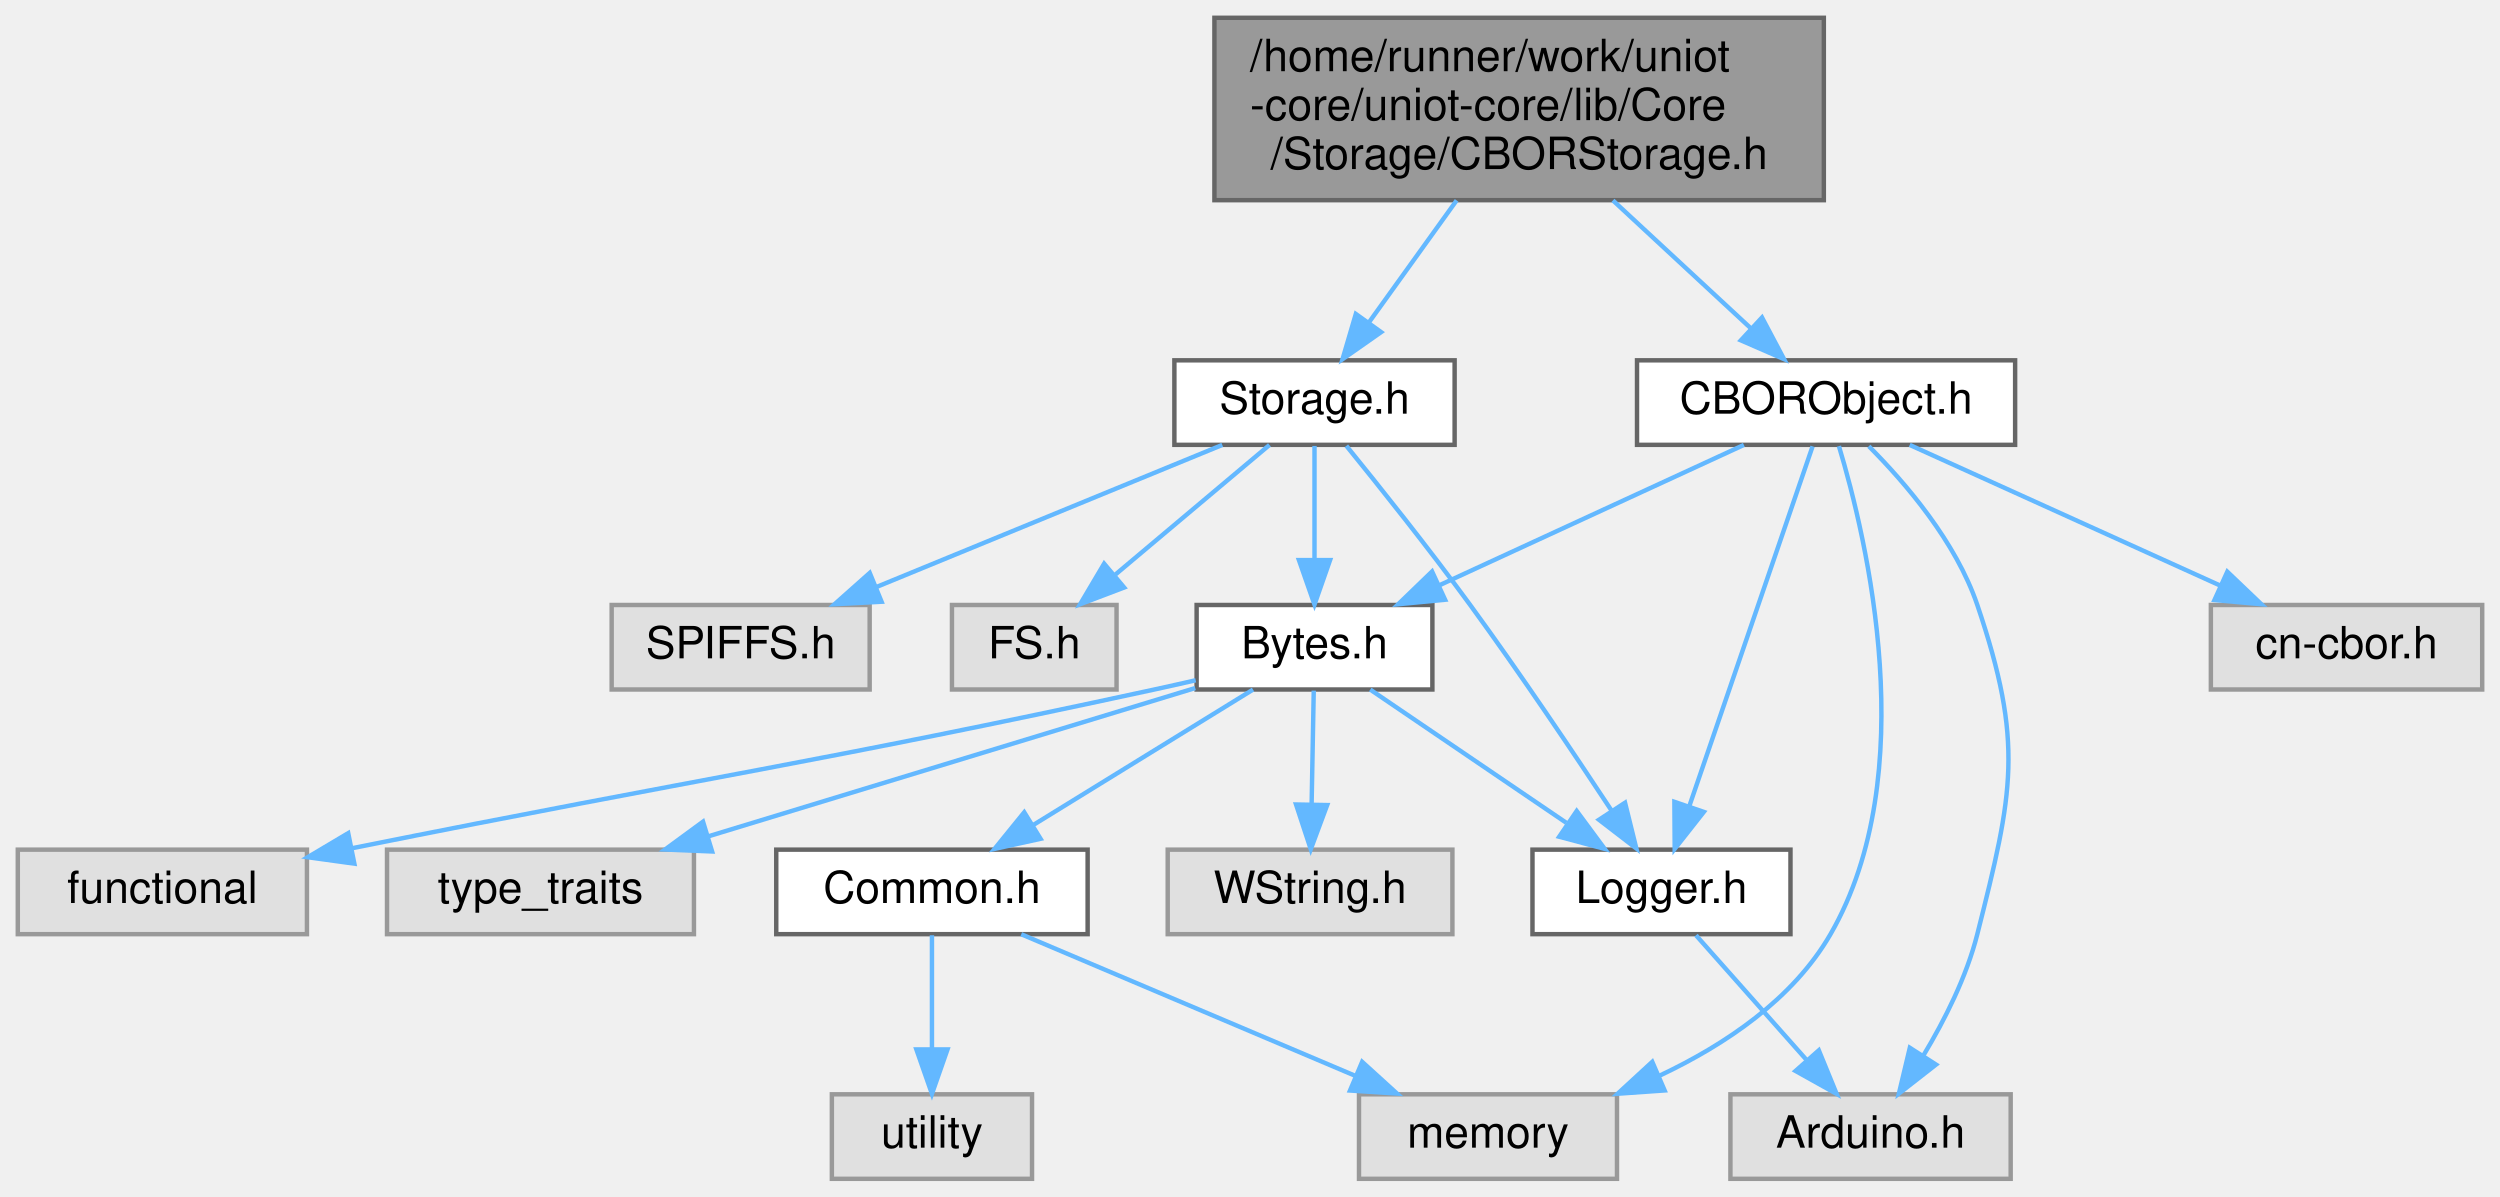
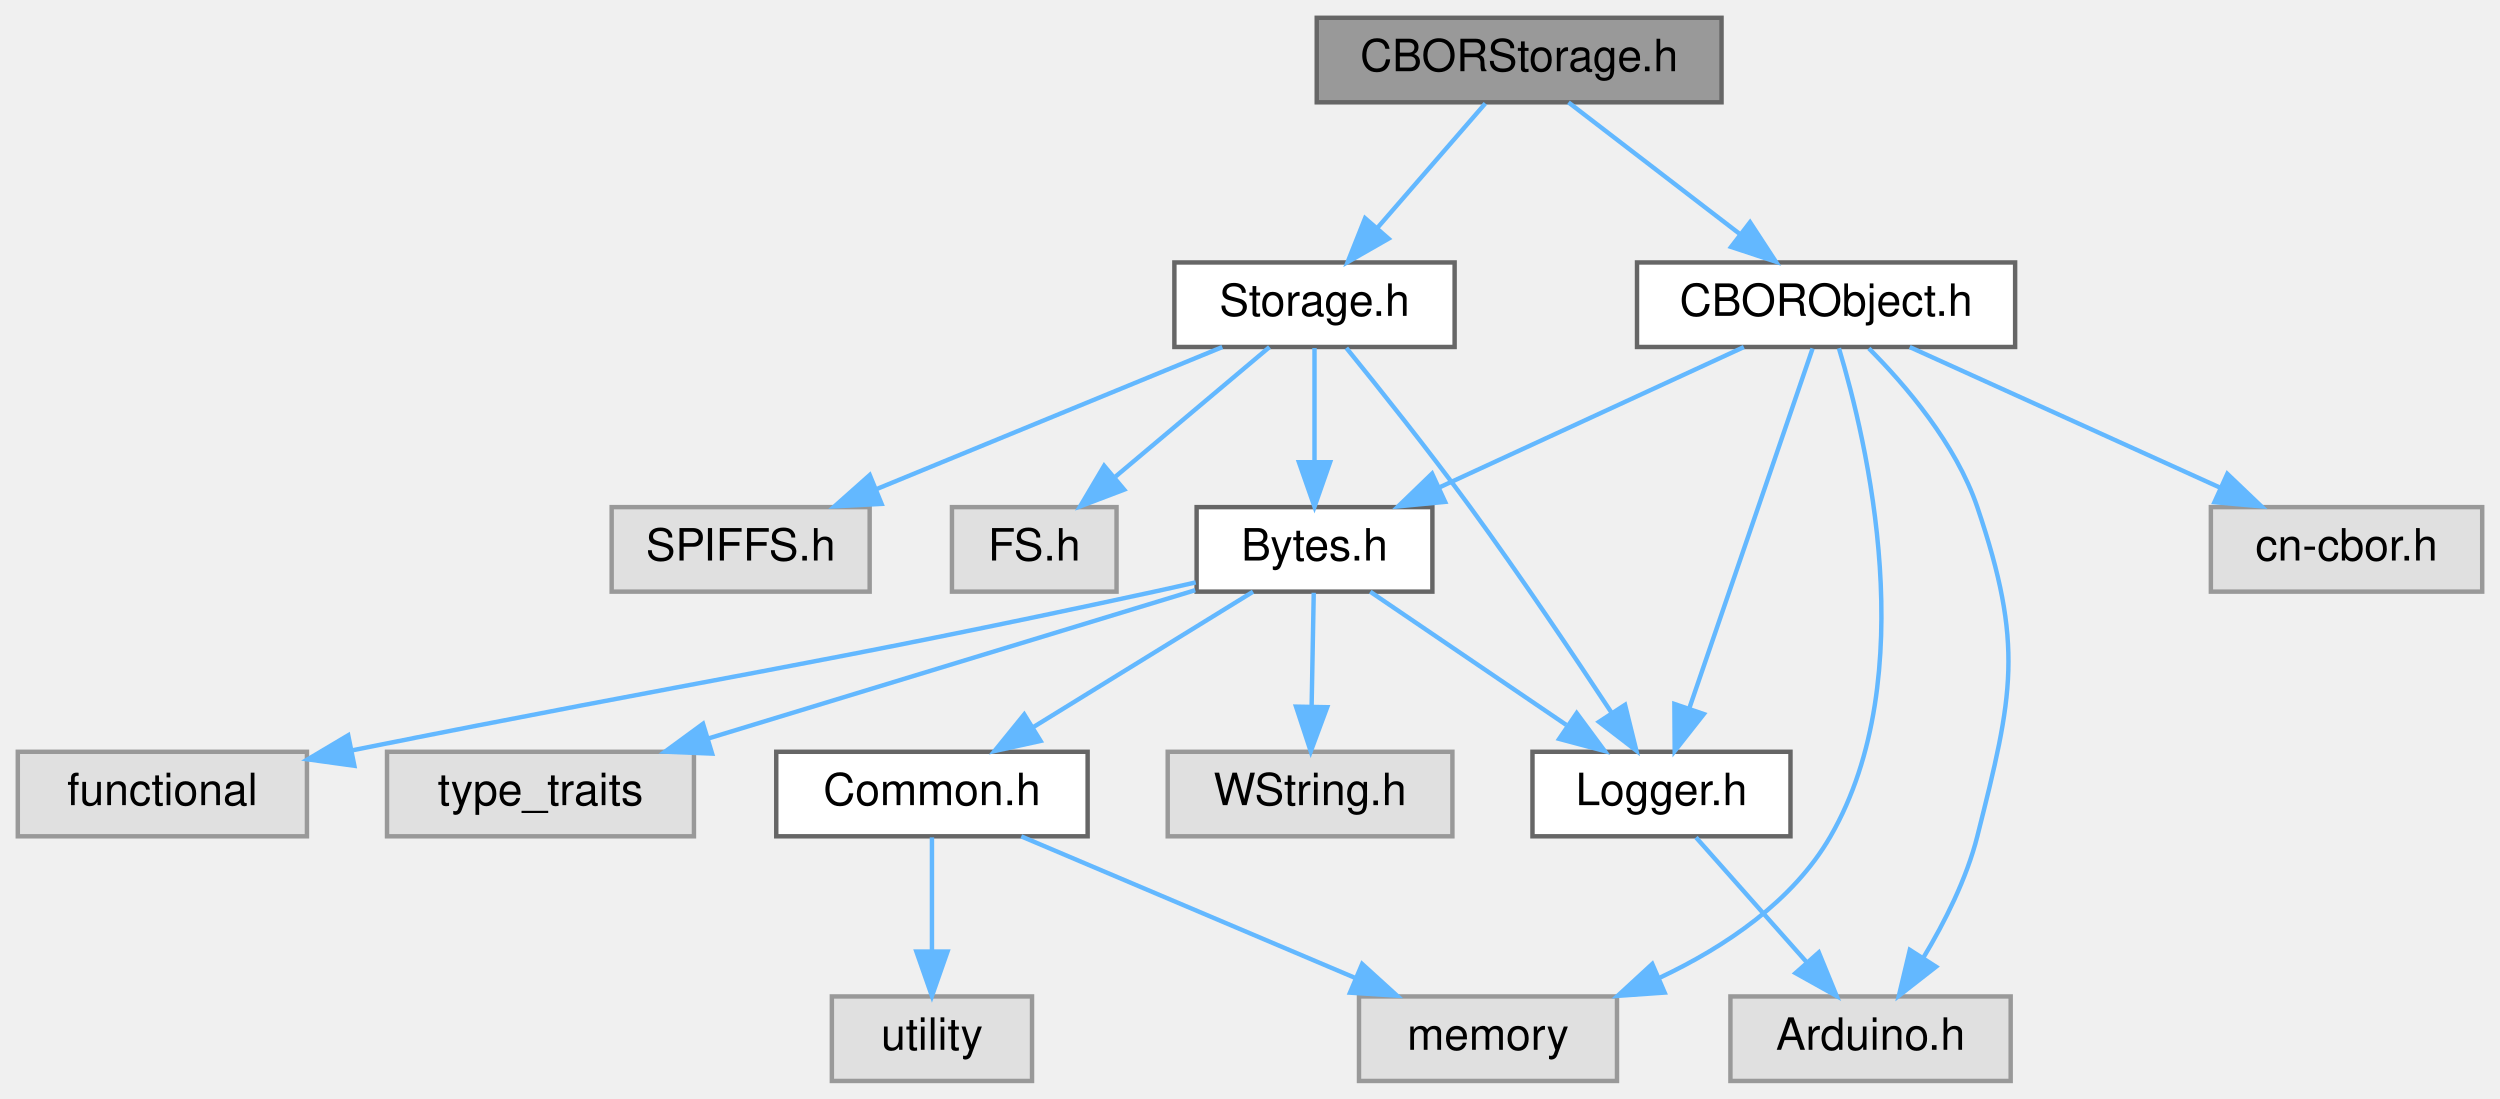
- <svg xmlns="http://www.w3.org/2000/svg" xmlns:xlink="http://www.w3.org/1999/xlink" width="562pt" height="269pt" viewBox="0.00 0.00 562.00 269.00">
-   <g id="graph0" class="graph" transform="scale(1 1) rotate(0) translate(4 265)">
+ <svg xmlns="http://www.w3.org/2000/svg" xmlns:xlink="http://www.w3.org/1999/xlink" width="562pt" height="247pt" viewBox="0.00 0.00 562.00 247.00">
+   <g id="graph0" class="graph" transform="scale(1 1) rotate(0) translate(4 243)">
    <g id="Node000001" class="node">
      <g id="a_Node000001">
        <a xlink:title=" ">
-           <polygon fill="#999999" stroke="#666666" points="406,-261 269,-261 269,-220 406,-220 406,-261" />
-           <text text-anchor="start" x="277" y="-249" font-family="Helvetica,sans-Serif" font-size="10.00">/home/runner/work/uniot</text>
-           <text text-anchor="start" x="277" y="-238" font-family="Helvetica,sans-Serif" font-size="10.00">-core/uniot-core/lib/Core</text>
-           <text text-anchor="middle" x="337.5" y="-227" font-family="Helvetica,sans-Serif" font-size="10.00">/Storage/CBORStorage.h</text>
+           <polygon fill="#999999" stroke="#666666" points="383,-239 292,-239 292,-220 383,-220 383,-239" />
+           <text text-anchor="middle" x="337.5" y="-227" font-family="Helvetica,sans-Serif" font-size="10.00">CBORStorage.h</text>
        </a>
      </g>
    </g>
    <g id="Node000002" class="node">
      <g id="a_Node000002">
        <a xlink:href="_storage_8h.html" target="_top" xlink:title=" ">
          <polygon fill="white" stroke="#666666" points="323,-184 260,-184 260,-165 323,-165 323,-184" />
          <text text-anchor="middle" x="291.5" y="-172" font-family="Helvetica,sans-Serif" font-size="10.00">Storage.h</text>
        </a>
      </g>
    </g>
    <g id="edge1_Node000001_Node000002" class="edge">
      <g id="a_edge1_Node000001_Node000002">
        <a xlink:title=" ">
-           <path fill="none" stroke="#63b8ff" d="M323.45,-219.95C317.16,-211.2 309.82,-200.99 303.76,-192.56" />
-           <polygon fill="#63b8ff" stroke="#63b8ff" points="306.48,-190.34 297.8,-184.26 300.79,-194.42 306.48,-190.34" />
+           <path fill="none" stroke="#63b8ff" d="M329.9,-219.75C323.34,-212.18 313.68,-201.05 305.69,-191.84" />
+           <polygon fill="#63b8ff" stroke="#63b8ff" points="308.15,-189.35 298.95,-184.09 302.87,-193.94 308.15,-189.35" />
        </a>
      </g>
    </g>
    <g id="Node000014" class="node">
      <g id="a_Node000014">
        <a xlink:href="_c_b_o_r_object_8h.html" target="_top" xlink:title=" ">
          <polygon fill="white" stroke="#666666" points="449,-184 364,-184 364,-165 449,-165 449,-184" />
          <text text-anchor="middle" x="406.5" y="-172" font-family="Helvetica,sans-Serif" font-size="10.00">CBORObject.h</text>
        </a>
      </g>
    </g>
    <g id="edge14_Node000001_Node000014" class="edge">
      <g id="a_edge14_Node000001_Node000014">
        <a xlink:title=" ">
-           <path fill="none" stroke="#63b8ff" d="M358.58,-219.95C368.51,-210.74 380.2,-199.9 389.55,-191.23" />
-           <polygon fill="#63b8ff" stroke="#63b8ff" points="392.1,-193.63 397.06,-184.26 387.34,-188.49 392.1,-193.63" />
+           <path fill="none" stroke="#63b8ff" d="M348.59,-219.98C358.99,-212 374.76,-199.88 387.22,-190.31" />
+           <polygon fill="#63b8ff" stroke="#63b8ff" points="389.41,-193.04 395.21,-184.17 385.15,-187.49 389.41,-193.04" />
        </a>
      </g>
    </g>
    <g id="Node000003" class="node">
      <g id="a_Node000003">
        <a xlink:title=" ">
          <polygon fill="#e0e0e0" stroke="#999999" points="191.5,-129 133.5,-129 133.5,-110 191.5,-110 191.5,-129" />
          <text text-anchor="middle" x="162.5" y="-117" font-family="Helvetica,sans-Serif" font-size="10.00">SPIFFS.h</text>
        </a>
      </g>
    </g>
    <g id="edge2_Node000002_Node000003" class="edge">
      <g id="a_edge2_Node000002_Node000003">
        <a xlink:title=" ">
          <path fill="none" stroke="#63b8ff" d="M270.77,-164.98C249.74,-156.34 216.95,-142.87 192.96,-133.02" />
          <polygon fill="#63b8ff" stroke="#63b8ff" points="194.18,-129.73 183.6,-129.17 191.52,-136.21 194.18,-129.73" />
        </a>
      </g>
    </g>
    <g id="Node000004" class="node">
      <g id="a_Node000004">
        <a xlink:title=" ">
          <polygon fill="#e0e0e0" stroke="#999999" points="247,-129 210,-129 210,-110 247,-110 247,-129" />
          <text text-anchor="middle" x="228.5" y="-117" font-family="Helvetica,sans-Serif" font-size="10.00">FS.h</text>
        </a>
      </g>
    </g>
    <g id="edge3_Node000002_Node000004" class="edge">
      <g id="a_edge3_Node000002_Node000004">
        <a xlink:title=" ">
          <path fill="none" stroke="#63b8ff" d="M281.38,-164.98C272.06,-157.15 258.03,-145.34 246.76,-135.86" />
          <polygon fill="#63b8ff" stroke="#63b8ff" points="248.71,-132.93 238.81,-129.17 244.21,-138.29 248.71,-132.93" />
        </a>
      </g>
    </g>
    <g id="Node000005" class="node">
      <g id="a_Node000005">
        <a xlink:href="_bytes_8h.html" target="_top" xlink:title=" ">
          <polygon fill="white" stroke="#666666" points="318,-129 265,-129 265,-110 318,-110 318,-129" />
          <text text-anchor="middle" x="291.5" y="-117" font-family="Helvetica,sans-Serif" font-size="10.00">Bytes.h</text>
        </a>
      </g>
    </g>
    <g id="edge4_Node000002_Node000005" class="edge">
      <g id="a_edge4_Node000002_Node000005">
        <a xlink:title=" ">
          <path fill="none" stroke="#63b8ff" d="M291.5,-164.75C291.5,-157.8 291.5,-147.85 291.5,-139.13" />
          <polygon fill="#63b8ff" stroke="#63b8ff" points="295,-139.09 291.5,-129.09 288,-139.09 295,-139.09" />
        </a>
      </g>
    </g>
    <g id="Node000009" class="node">
      <g id="a_Node000009">
        <a xlink:href="_logger_8h.html" target="_top" xlink:title=" ">
          <polygon fill="white" stroke="#666666" points="398.5,-74 340.5,-74 340.5,-55 398.5,-55 398.5,-74" />
          <text text-anchor="middle" x="369.5" y="-62" font-family="Helvetica,sans-Serif" font-size="10.00">Logger.h</text>
        </a>
      </g>
    </g>
    <g id="edge13_Node000002_Node000009" class="edge">
      <g id="a_edge13_Node000002_Node000009">
        <a xlink:title=" ">
          <path fill="none" stroke="#63b8ff" d="M298.66,-164.78C305.87,-155.91 317.22,-141.7 326.5,-129 337.75,-113.6 349.87,-95.55 358.37,-82.64" />
          <polygon fill="#63b8ff" stroke="#63b8ff" points="361.31,-84.55 363.85,-74.26 355.45,-80.72 361.31,-84.55" />
        </a>
      </g>
    </g>
    <g id="Node000006" class="node">
      <g id="a_Node000006">
        <a xlink:href="_common_8h.html" target="_top" xlink:title=" ">
          <polygon fill="white" stroke="#666666" points="240.5,-74 170.5,-74 170.5,-55 240.5,-55 240.5,-74" />
          <text text-anchor="middle" x="205.5" y="-62" font-family="Helvetica,sans-Serif" font-size="10.00">Common.h</text>
        </a>
      </g>
    </g>
    <g id="edge5_Node000005_Node000006" class="edge">
      <g id="a_edge5_Node000005_Node000006">
        <a xlink:title=" ">
          <path fill="none" stroke="#63b8ff" d="M277.68,-109.98C264.35,-101.77 243.92,-89.18 228.19,-79.49" />
          <polygon fill="#63b8ff" stroke="#63b8ff" points="229.92,-76.44 219.57,-74.17 226.25,-82.4 229.92,-76.44" />
        </a>
      </g>
    </g>
    <g id="edge8_Node000005_Node000009" class="edge">
      <g id="a_edge8_Node000005_Node000009">
        <a xlink:title=" ">
          <path fill="none" stroke="#63b8ff" d="M304.03,-109.98C315.9,-101.92 333.96,-89.65 348.11,-80.03" />
          <polygon fill="#63b8ff" stroke="#63b8ff" points="350.44,-82.69 356.74,-74.17 346.5,-76.9 350.44,-82.69" />
        </a>
      </g>
    </g>
    <g id="Node000011" class="node">
      <g id="a_Node000011">
        <a xlink:title=" ">
          <polygon fill="#e0e0e0" stroke="#999999" points="322.5,-74 258.5,-74 258.5,-55 322.5,-55 322.5,-74" />
          <text text-anchor="middle" x="290.5" y="-62" font-family="Helvetica,sans-Serif" font-size="10.00">WString.h</text>
        </a>
      </g>
    </g>
    <g id="edge10_Node000005_Node000011" class="edge">
      <g id="a_edge10_Node000005_Node000011">
        <a xlink:title=" ">
          <path fill="none" stroke="#63b8ff" d="M291.33,-109.75C291.2,-102.8 291.02,-92.85 290.85,-84.13" />
          <polygon fill="#63b8ff" stroke="#63b8ff" points="294.35,-84.02 290.66,-74.09 287.35,-84.15 294.35,-84.02" />
        </a>
      </g>
    </g>
    <g id="Node000012" class="node">
      <g id="a_Node000012">
        <a xlink:title=" ">
          <polygon fill="#e0e0e0" stroke="#999999" points="65,-74 0,-74 0,-55 65,-55 65,-74" />
          <text text-anchor="middle" x="32.5" y="-62" font-family="Helvetica,sans-Serif" font-size="10.00">functional</text>
        </a>
      </g>
    </g>
    <g id="edge11_Node000005_Node000012" class="edge">
      <g id="a_edge11_Node000005_Node000012">
        <a xlink:title=" ">
          <path fill="none" stroke="#63b8ff" d="M264.79,-112.08C261.66,-111.36 258.51,-110.65 255.5,-110 178.07,-93.21 156.02,-90.56 75.31,-74.35" />
          <polygon fill="#63b8ff" stroke="#63b8ff" points="75.66,-70.85 65.17,-72.3 74.28,-77.71 75.66,-70.85" />
        </a>
      </g>
    </g>
    <g id="Node000013" class="node">
      <g id="a_Node000013">
        <a xlink:title=" ">
          <polygon fill="#e0e0e0" stroke="#999999" points="152,-74 83,-74 83,-55 152,-55 152,-74" />
          <text text-anchor="middle" x="117.5" y="-62" font-family="Helvetica,sans-Serif" font-size="10.00">type_traits</text>
        </a>
      </g>
    </g>
    <g id="edge12_Node000005_Node000013" class="edge">
      <g id="a_edge12_Node000005_Node000013">
        <a xlink:title=" ">
          <path fill="none" stroke="#63b8ff" d="M264.69,-110.33C235.41,-101.41 188.27,-87.06 155.25,-77" />
          <polygon fill="#63b8ff" stroke="#63b8ff" points="156.08,-73.59 145.49,-74.03 154.04,-80.29 156.08,-73.59" />
        </a>
      </g>
    </g>
    <g id="Node000007" class="node">
      <g id="a_Node000007">
        <a xlink:title=" ">
          <polygon fill="#e0e0e0" stroke="#999999" points="359.5,-19 301.5,-19 301.5,0 359.5,0 359.5,-19" />
          <text text-anchor="middle" x="330.5" y="-7" font-family="Helvetica,sans-Serif" font-size="10.00">memory</text>
        </a>
      </g>
    </g>
    <g id="edge6_Node000006_Node000007" class="edge">
      <g id="a_edge6_Node000006_Node000007">
        <a xlink:title=" ">
          <path fill="none" stroke="#63b8ff" d="M225.58,-54.98C245.87,-46.38 277.46,-32.99 300.67,-23.15" />
          <polygon fill="#63b8ff" stroke="#63b8ff" points="302.21,-26.3 310.05,-19.17 299.48,-19.85 302.21,-26.3" />
        </a>
      </g>
    </g>
    <g id="Node000008" class="node">
      <g id="a_Node000008">
        <a xlink:title=" ">
          <polygon fill="#e0e0e0" stroke="#999999" points="228,-19 183,-19 183,0 228,0 228,-19" />
          <text text-anchor="middle" x="205.5" y="-7" font-family="Helvetica,sans-Serif" font-size="10.00">utility</text>
        </a>
      </g>
    </g>
    <g id="edge7_Node000006_Node000008" class="edge">
      <g id="a_edge7_Node000006_Node000008">
        <a xlink:title=" ">
          <path fill="none" stroke="#63b8ff" d="M205.5,-54.75C205.5,-47.8 205.5,-37.85 205.5,-29.13" />
          <polygon fill="#63b8ff" stroke="#63b8ff" points="209,-29.09 205.5,-19.09 202,-29.09 209,-29.09" />
        </a>
      </g>
    </g>
    <g id="Node000010" class="node">
      <g id="a_Node000010">
        <a xlink:title=" ">
          <polygon fill="#e0e0e0" stroke="#999999" points="448,-19 385,-19 385,0 448,0 448,-19" />
          <text text-anchor="middle" x="416.5" y="-7" font-family="Helvetica,sans-Serif" font-size="10.00">Arduino.h</text>
        </a>
      </g>
    </g>
    <g id="edge9_Node000009_Node000010" class="edge">
      <g id="a_edge9_Node000009_Node000010">
        <a xlink:title=" ">
          <path fill="none" stroke="#63b8ff" d="M377.26,-54.75C383.97,-47.18 393.84,-36.05 402.01,-26.84" />
          <polygon fill="#63b8ff" stroke="#63b8ff" points="404.87,-28.89 408.88,-19.09 399.63,-24.25 404.87,-28.89" />
        </a>
      </g>
    </g>
    <g id="edge16_Node000014_Node000005" class="edge">
      <g id="a_edge16_Node000014_Node000005">
        <a xlink:title=" ">
          <path fill="none" stroke="#63b8ff" d="M388.02,-164.98C369.52,-156.46 340.82,-143.23 319.52,-133.41" />
          <polygon fill="#63b8ff" stroke="#63b8ff" points="320.86,-130.18 310.31,-129.17 317.93,-136.53 320.86,-130.18" />
        </a>
      </g>
    </g>
    <g id="edge19_Node000014_Node000007" class="edge">
      <g id="a_edge19_Node000014_Node000007">
        <a xlink:title=" ">
          <path fill="none" stroke="#63b8ff" d="M409.39,-164.71C415.64,-143.97 428.27,-91 407.5,-55 399.08,-40.41 383.85,-30.17 369.15,-23.23" />
          <polygon fill="#63b8ff" stroke="#63b8ff" points="370.21,-19.87 359.64,-19.13 367.43,-26.3 370.21,-19.87" />
        </a>
      </g>
    </g>
    <g id="edge17_Node000014_Node000009" class="edge">
      <g id="a_edge17_Node000014_Node000009">
        <a xlink:title=" ">
          <path fill="none" stroke="#63b8ff" d="M403.47,-164.66C397.43,-147.01 383.75,-107.09 375.71,-83.64" />
          <polygon fill="#63b8ff" stroke="#63b8ff" points="379.02,-82.48 372.47,-74.16 372.4,-84.75 379.02,-82.48" />
        </a>
      </g>
    </g>
    <g id="edge15_Node000014_Node000010" class="edge">
      <g id="a_edge15_Node000014_Node000010">
        <a xlink:title=" ">
          <path fill="none" stroke="#63b8ff" d="M416.11,-164.69C424.37,-156.41 435.7,-143.18 440.5,-129 451.04,-97.85 448.55,-86.89 440.5,-55 438.09,-45.44 433.17,-35.7 428.41,-27.78" />
          <polygon fill="#63b8ff" stroke="#63b8ff" points="431.22,-25.68 422.87,-19.16 425.33,-29.46 431.22,-25.68" />
        </a>
      </g>
    </g>
    <g id="Node000015" class="node">
      <g id="a_Node000015">
        <a xlink:title=" ">
          <polygon fill="#e0e0e0" stroke="#999999" points="554,-129 493,-129 493,-110 554,-110 554,-129" />
          <text text-anchor="middle" x="523.5" y="-117" font-family="Helvetica,sans-Serif" font-size="10.00">cn-cbor.h</text>
        </a>
      </g>
    </g>
    <g id="edge18_Node000014_Node000015" class="edge">
      <g id="a_edge18_Node000014_Node000015">
        <a xlink:title=" ">
          <path fill="none" stroke="#63b8ff" d="M425.3,-164.98C444.12,-156.46 473.32,-143.23 495,-133.41" />
          <polygon fill="#63b8ff" stroke="#63b8ff" points="496.7,-136.48 504.36,-129.17 493.81,-130.11 496.7,-136.48" />
        </a>
      </g>
    </g>
  </g>
</svg>
